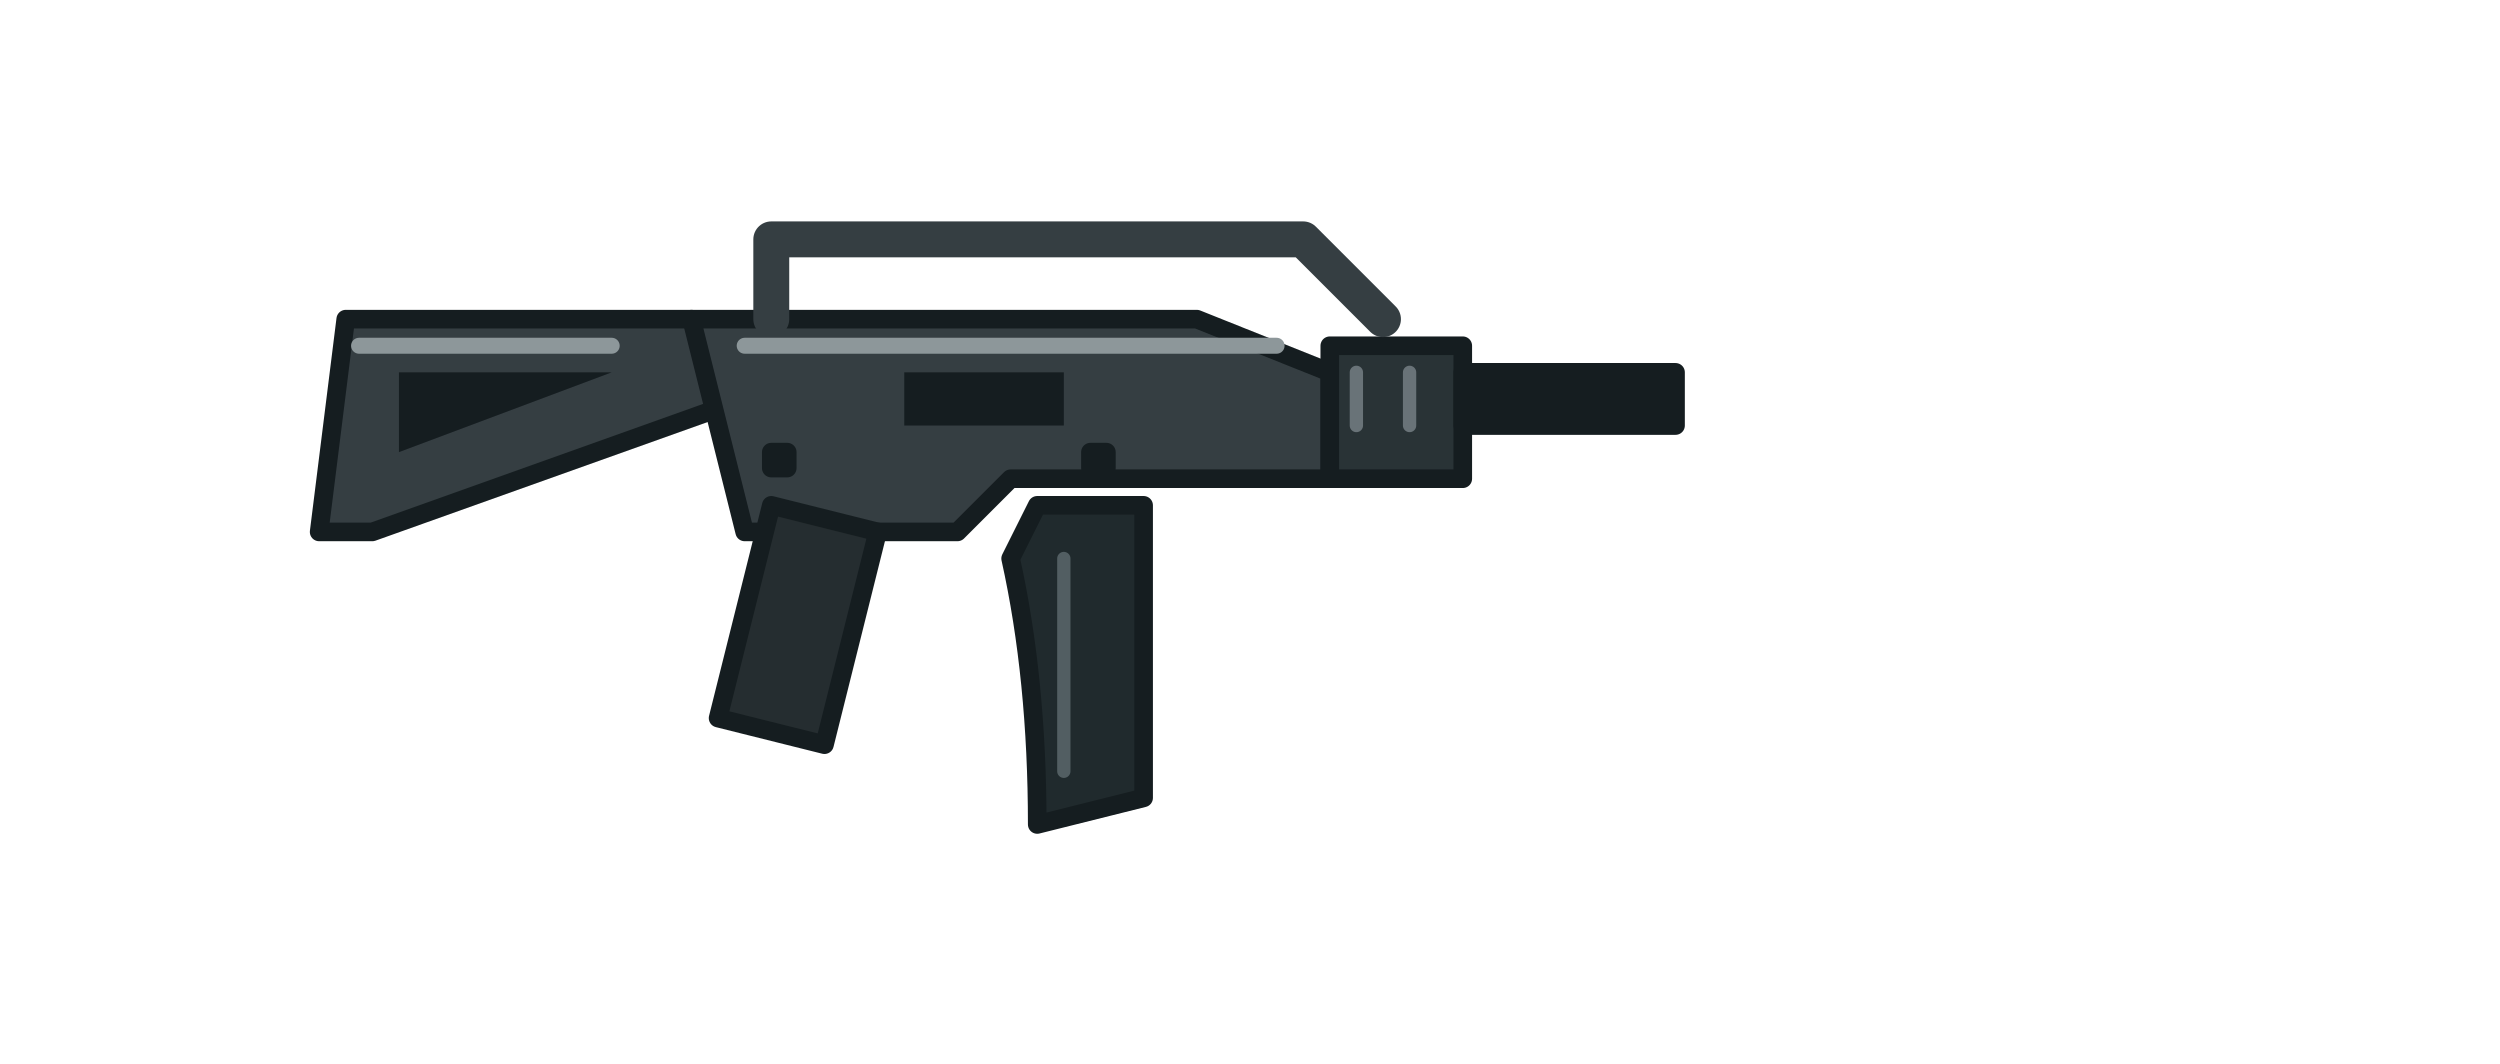
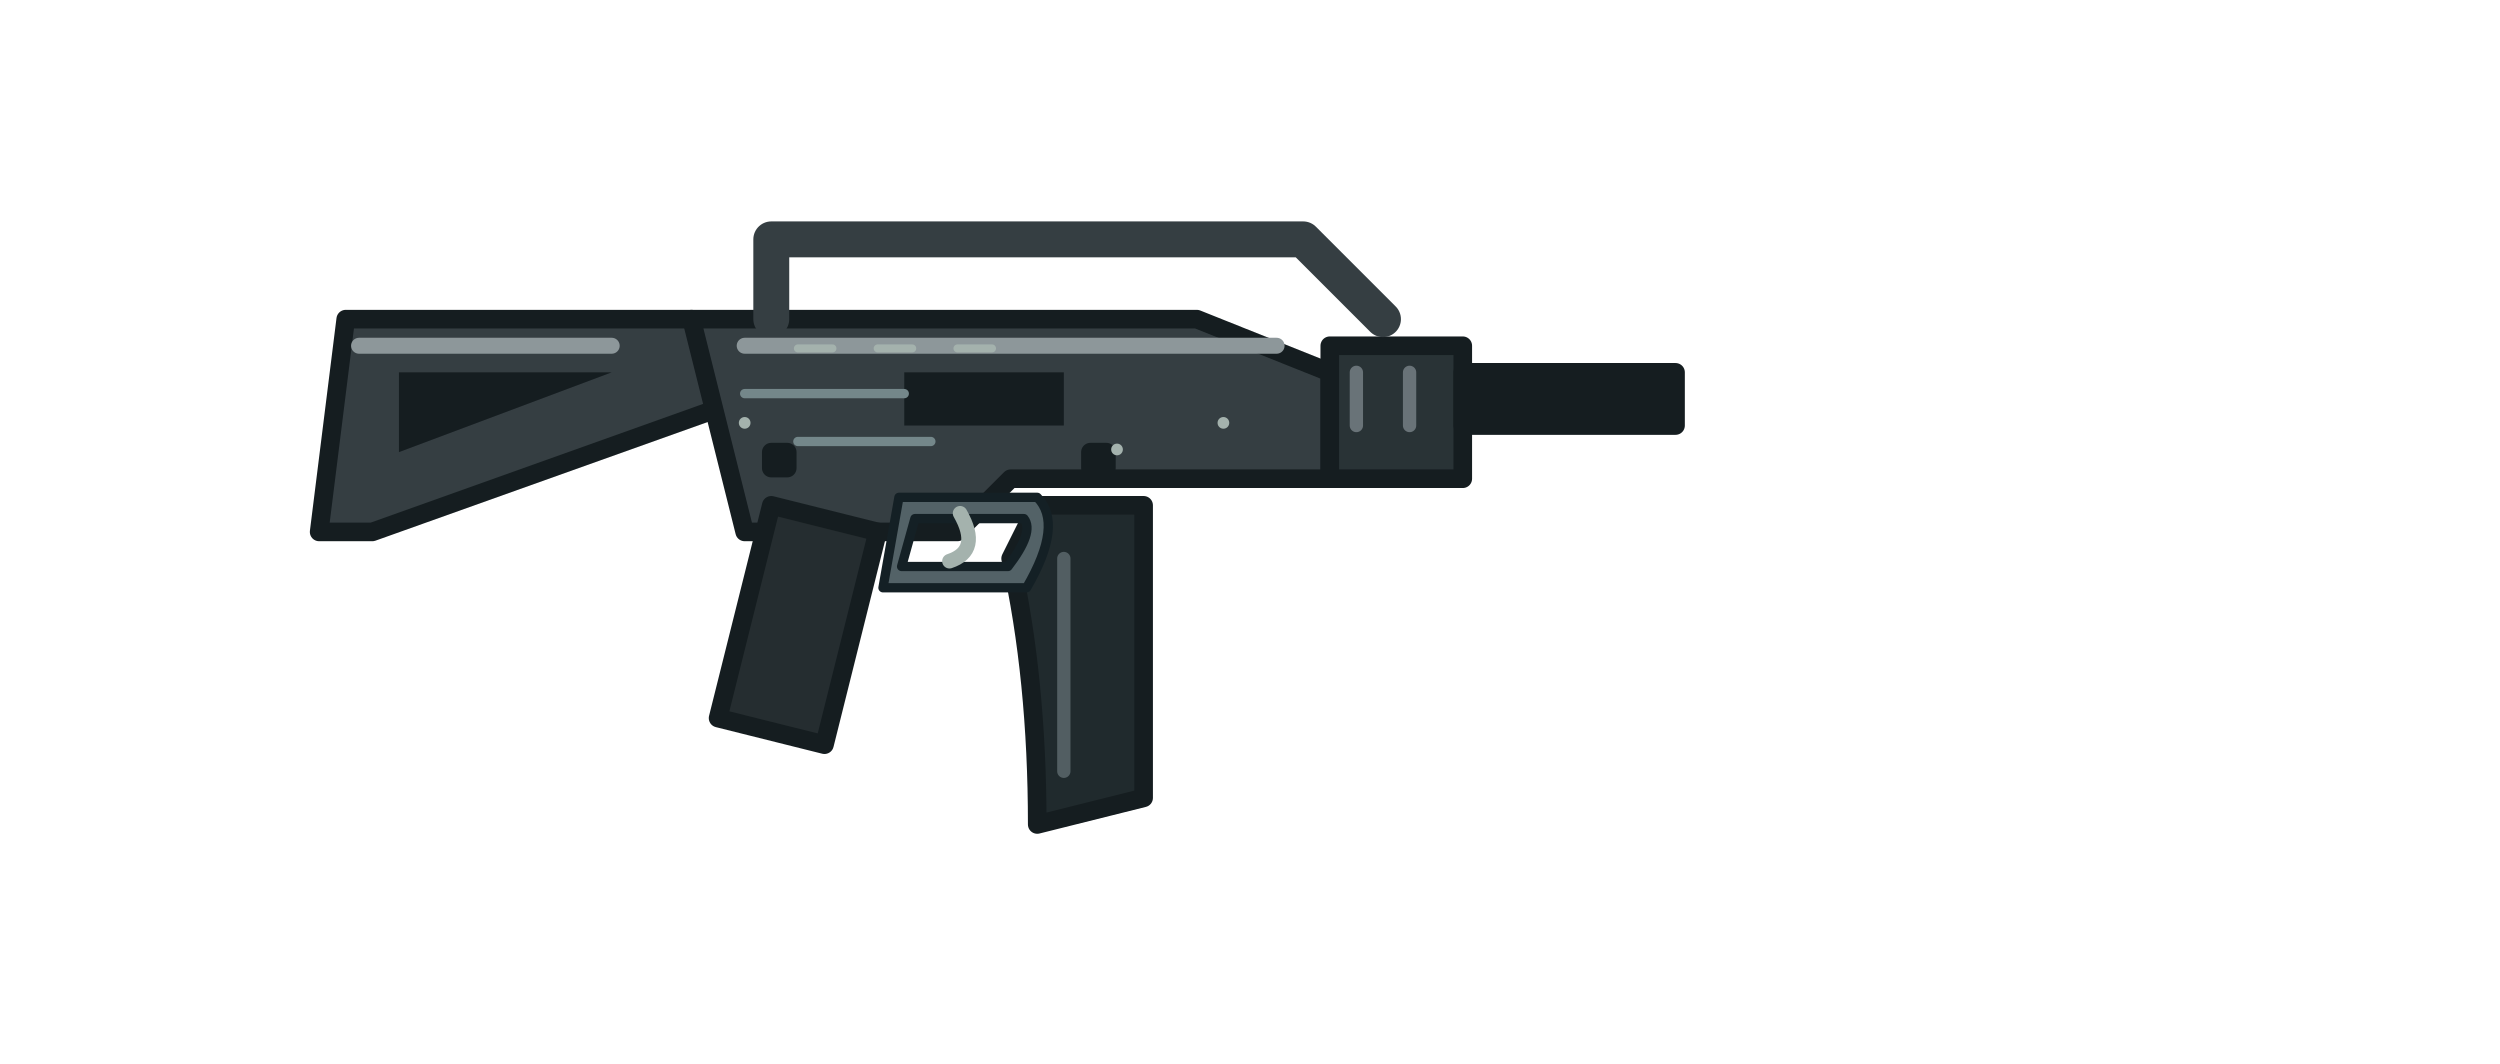
- <svg xmlns="http://www.w3.org/2000/svg" width="376" height="160" viewBox="-18 -12 94 40">
-   <g>
+ <svg xmlns="http://www.w3.org/2000/svg" width="752" height="320" viewBox="-18 -12 94 40">
+   <g id="display_firearm">
    <path d="M-5 0 L8 0 10 3 -4 8 -6 8Z" fill="#353e42" stroke="#151d20" stroke-width="0.7" stroke-linejoin="round" stroke-linecap="round" />
    <path d="M-3 2 L5 2 -3 5Z" fill="#151d20" stroke="none" stroke-width="0.7" stroke-linejoin="round" stroke-linecap="round" />
    <path d="M-4.5 1 L5 1" fill="none" stroke="#8d979a" stroke-width="0.6" stroke-linejoin="round" stroke-linecap="round" />
    <path d="M8 0 H27 L32 2 V6 H20 L18 8 H10Z" fill="#353e42" stroke="#151d20" stroke-width="0.7" stroke-linejoin="round" stroke-linecap="round" />
    <path d="M11 7 L15 8 13 16 9 15Z" fill="#252d30" stroke="#151d20" stroke-width="0.7" stroke-linejoin="round" stroke-linecap="round" />
    <path d="M21 7 h4 q0 5.5 0 11 l-4 1 q0 -5.5 -1 -10Z" fill="#202a2d" stroke="#151d20" stroke-width="0.7" stroke-linejoin="round" stroke-linecap="round" />
    <path d="M22 9 L22 17" fill="none" stroke="#525e62" stroke-width="0.5" stroke-linejoin="round" stroke-linecap="round" />
    <path d="M32 1 h5 v5 h-5Z" fill="#293336" stroke="#151d20" stroke-width="0.7" stroke-linejoin="round" stroke-linecap="round" />
    <path d="M37 2 h8 v2 h-8Z" fill="#151d20" stroke="#151d20" stroke-width="0.7" stroke-linejoin="round" stroke-linecap="round" />
    <path d="M11 0 V-3 H31 L34 0" fill="none" stroke="#353e42" stroke-width="1.35" stroke-linejoin="round" stroke-linecap="round" />
    <path d="M33 2 v2" fill="none" stroke="#697378" stroke-width="0.5" stroke-linejoin="round" stroke-linecap="round" />
    <path d="M35 2 v2" fill="none" stroke="#697378" stroke-width="0.5" stroke-linejoin="round" stroke-linecap="round" />
    <path d="M16 2 h6 v2 h-6Z" fill="#151d20" stroke="none" stroke-width="0.7" stroke-linejoin="round" stroke-linecap="round" />
    <path d="M10 1 H30" fill="none" stroke="#8d979a" stroke-width="0.6" stroke-linejoin="round" stroke-linecap="round" />
    <path d="M11 5 h0.6 v0.6 h-0.6Z" fill="#8d979a" stroke="#151d20" stroke-width="0.7" stroke-linejoin="round" stroke-linecap="round" />
    <path d="M23 5 h0.6 v0.6 h-0.6Z" fill="#8d979a" stroke="#151d20" stroke-width="0.7" stroke-linejoin="round" stroke-linecap="round" />
+     <path d="M10 2.8 H16 M12 4.6 H17" fill="none" stroke="#74878a" stroke-width="0.35" stroke-linejoin="round" stroke-linecap="round" />
+     <circle cx="10" cy="3.9" r="0.22" fill="#a4b2ad" />
+     <circle cx="24" cy="4.9" r="0.22" fill="#a4b2ad" />
+     <circle cx="28" cy="3.9" r="0.22" fill="#a4b2ad" />
+     <path d="M12 1.1 h1.3" fill="none" stroke="#a4b2ad" stroke-width="0.3" stroke-linejoin="round" stroke-linecap="round" />
+     <path d="M15 1.1 h1.3" fill="none" stroke="#a4b2ad" stroke-width="0.3" stroke-linejoin="round" stroke-linecap="round" />
+     <path d="M18 1.1 h1.3" fill="none" stroke="#a4b2ad" stroke-width="0.3" stroke-linejoin="round" stroke-linecap="round" />
+     <path d="M15.8 6.7 H21.0 Q22.0 7.7 20.6 10.1 H15.2 Z M16.4 7.5 L15.9 9.3 H19.9 Q20.9 8.0 20.5 7.5 Z" fill="#536267" stroke="#142025" stroke-width="0.35" stroke-linejoin="round" stroke-linecap="round" fill-rule="evenodd" />
+     <path d="M18.1 7.3 Q18.9 8.7 17.7 9.1" fill="none" stroke="#a4b2ad" stroke-width="0.55" stroke-linejoin="round" stroke-linecap="round" />
  </g>
</svg>
